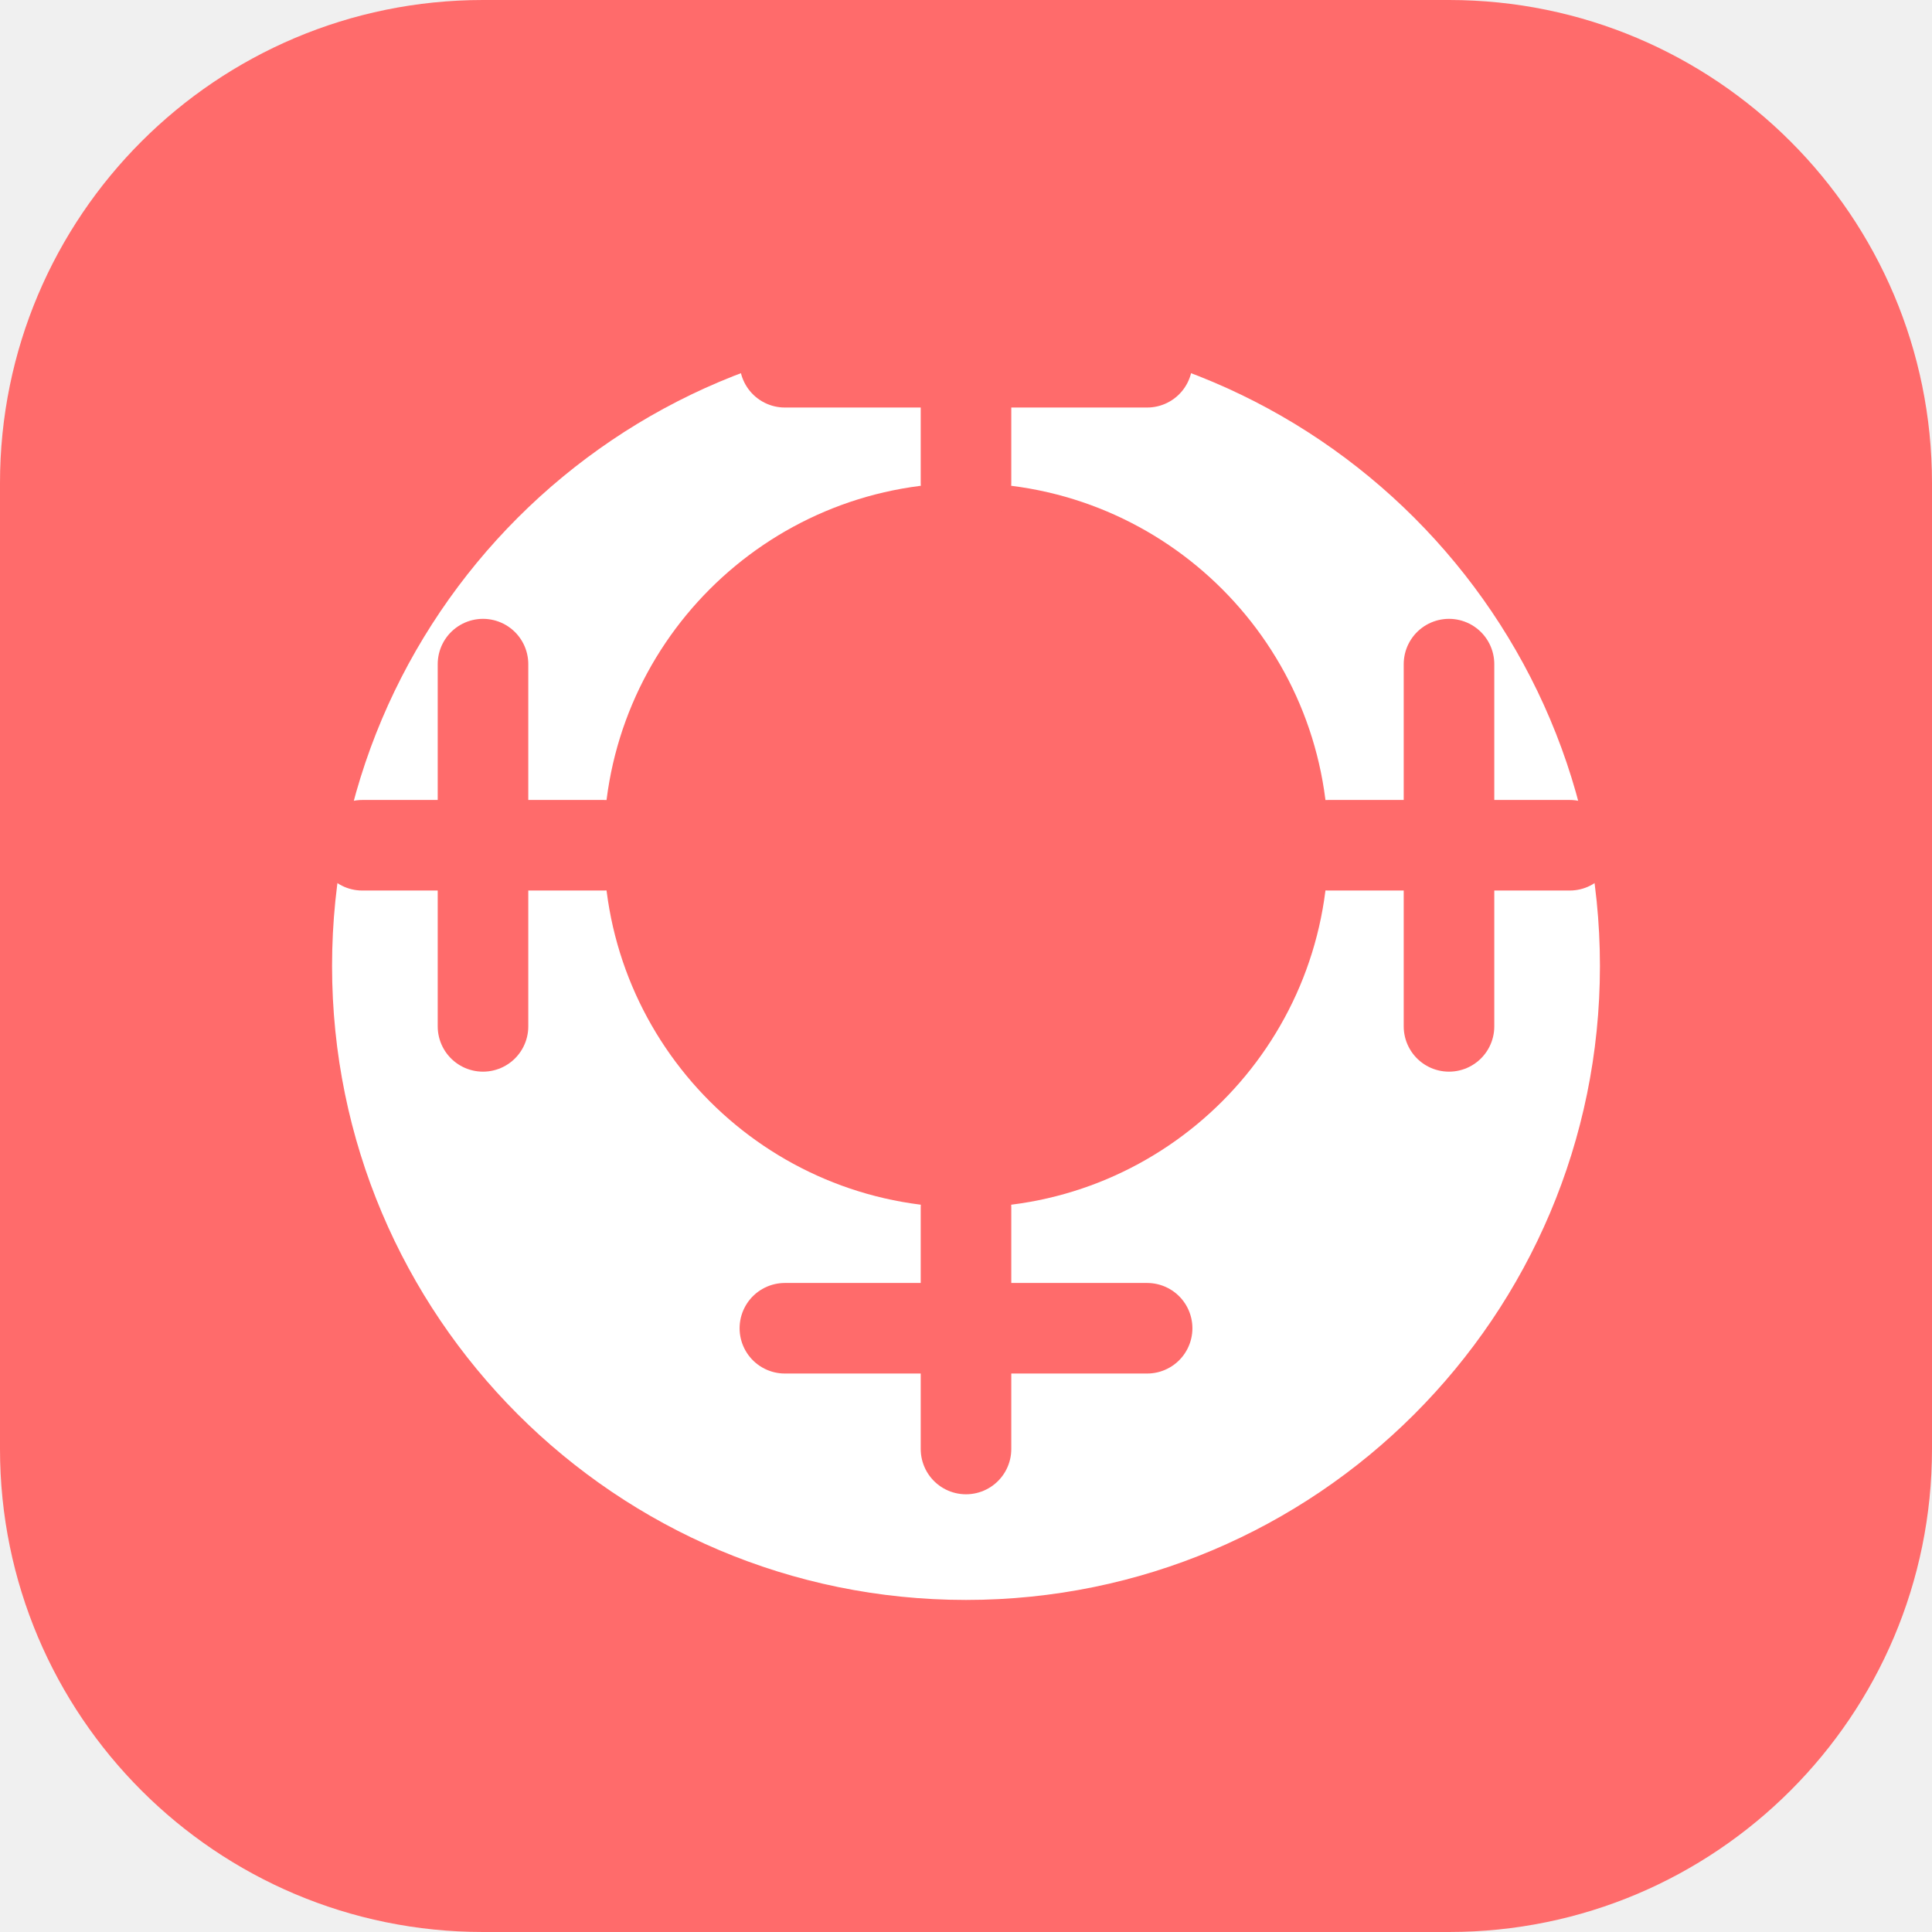
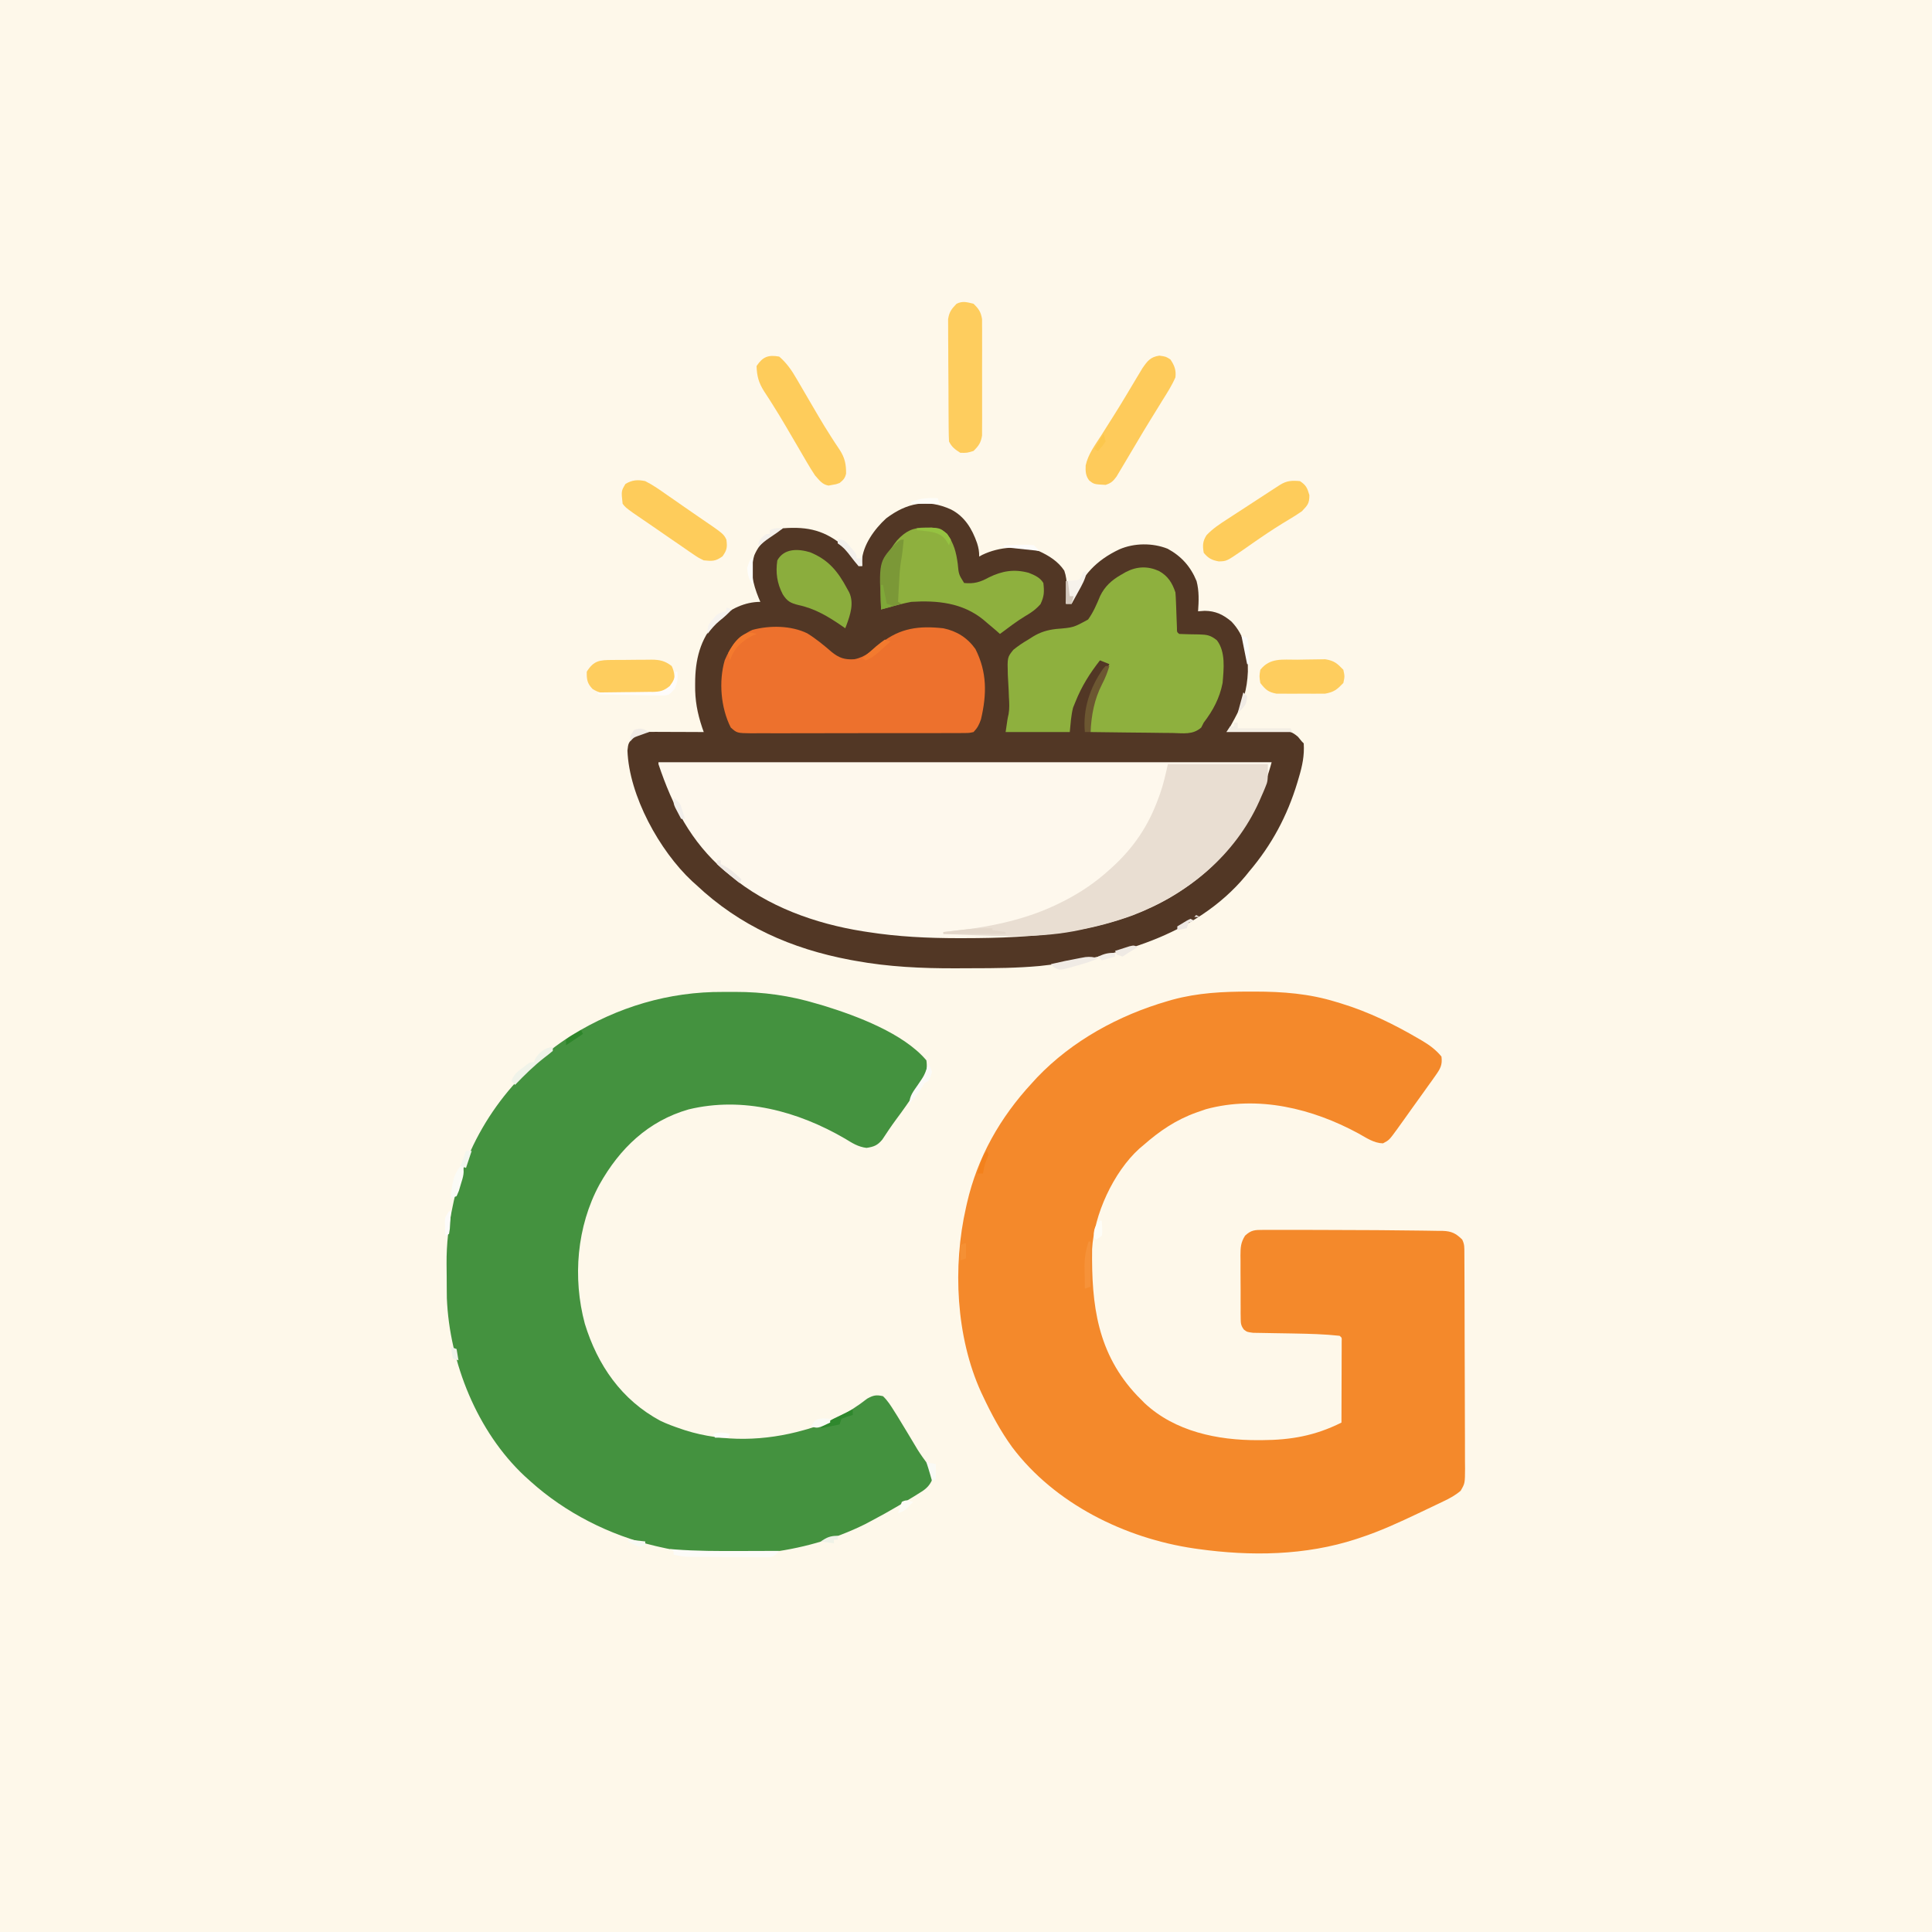
- <svg xmlns="http://www.w3.org/2000/svg" width="32" height="32" viewBox="0 0 32 32" fill="none">
-   <rect width="32" height="32" rx="8" fill="#FF6B6B" />
-   <circle cx="16" cy="16" r="11" fill="white" stroke="#FF6B6B" stroke-width="1" />
-   <path d="M16 8C19.314 8 22 10.686 22 14C22 17.314 19.314 20 16 20C12.686 20 10 17.314 10 14C10 10.686 12.686 8 16 8Z" fill="#FF6B6B" />
-   <path d="M16 20V24" stroke="#FF6B6B" stroke-width="1.5" stroke-linecap="round" />
-   <path d="M13 22H19" stroke="#FF6B6B" stroke-width="1.5" stroke-linecap="round" />
-   <path d="M16 8V4" stroke="#FF6B6B" stroke-width="1.5" stroke-linecap="round" />
-   <path d="M13 6H19" stroke="#FF6B6B" stroke-width="1.5" stroke-linecap="round" />
-   <path d="M22 14H26" stroke="#FF6B6B" stroke-width="1.5" stroke-linecap="round" />
-   <path d="M24 11V17" stroke="#FF6B6B" stroke-width="1.5" stroke-linecap="round" />
-   <path d="M10 14H6" stroke="#FF6B6B" stroke-width="1.5" stroke-linecap="round" />
-   <path d="M8 11V17" stroke="#FF6B6B" stroke-width="1.5" stroke-linecap="round" />
+ <svg xmlns="http://www.w3.org/2000/svg" version="1.1" width="1024" height="1024">
+   <path d="M0 0 C337.92 0 675.84 0 1024 0 C1024 337.92 1024 675.84 1024 1024 C686.08 1024 348.16 1024 0 1024 C0 686.08 0 348.16 0 0 Z " fill="#FEF8EA" transform="translate(0,0)" />
+   <path d="M0 0 C7.296 3.719 11.245 10.306 13.875 17.875 C14.69 20.487 15 22.223 15 25 C15.513 24.711 16.026 24.422 16.555 24.125 C25.812 19.637 36.786 19.161 46.617 22.07 C51.931 24.495 56.794 27.514 60.086 32.434 C62.075 38.018 61.41 44.17 61 50 C61.99 50 62.98 50 64 50 C64.206 49.216 64.412 48.432 64.625 47.625 C69.435 34.945 77.179 26.854 89.363 21.129 C97.221 17.765 106.871 17.666 114.875 20.844 C122.175 24.816 127.058 30.3 130.203 37.969 C131.602 43.292 131.39 48.547 131 54 C132.155 53.917 133.31 53.835 134.5 53.75 C140.203 53.78 144.377 55.776 148.695 59.438 C155.797 66.86 157.579 76.038 157.4 86.019 C157.003 95.35 154.876 102.695 150.379 110.863 C149.431 112.594 149.431 112.594 148.463 114.361 C147.98 115.232 147.497 116.103 147 117 C148.506 117.006 148.506 117.006 150.042 117.012 C153.779 117.034 157.515 117.089 161.252 117.153 C162.867 117.176 164.481 117.19 166.096 117.196 C168.423 117.205 170.748 117.246 173.074 117.293 C174.151 117.287 174.151 117.287 175.25 117.281 C179.232 117.396 180.849 117.872 183.933 120.482 C184.615 121.313 185.297 122.144 186 123 C186.33 123.33 186.66 123.66 187 124 C187.418 130.452 186.27 135.836 184.438 142 C184.168 142.918 183.898 143.837 183.621 144.783 C178.255 162.501 170.036 177.847 158 192 C157.41 192.736 156.819 193.472 156.211 194.23 C129.752 226.038 86.381 237.905 47 242 C35.212 243.076 23.452 243.186 11.624 243.185 C8.533 243.187 5.442 243.206 2.352 243.225 C-15.363 243.275 -33.166 242.456 -50.625 239.25 C-51.56 239.082 -52.494 238.913 -53.458 238.74 C-84.519 232.873 -111.838 220.839 -135 199 C-135.739 198.337 -136.477 197.675 -137.238 196.992 C-154.404 180.955 -170.568 151.795 -171.438 127.812 C-171 124 -171 124 -168.625 121.062 C-164.502 117.823 -161.661 117.866 -156.586 117.902 C-155.491 117.904 -155.491 117.904 -154.375 117.907 C-152.042 117.912 -149.708 117.925 -147.375 117.938 C-145.794 117.943 -144.214 117.947 -142.633 117.951 C-138.755 117.962 -134.878 117.979 -131 118 C-131.282 117.2 -131.564 116.4 -131.855 115.576 C-134.41 107.91 -135.684 101.131 -135.562 93.062 C-135.547 91.504 -135.547 91.504 -135.531 89.914 C-135.194 77.653 -131.999 66.8 -123 58 C-116.788 52.748 -109.267 49 -101 49 C-101.289 48.334 -101.578 47.667 -101.875 46.98 C-104.982 39.266 -106.635 32.439 -104.188 24.297 C-101.008 16.921 -96.007 13.503 -89 10 C-75.529 8.973 -66.621 11.179 -56.207 19.969 C-53.462 22.495 -51.169 24.963 -49 28 C-49 28.66 -49 29.32 -49 30 C-48.34 30 -47.68 30 -47 30 C-47.093 28.712 -47.093 28.712 -47.188 27.398 C-46.719 18.913 -40.454 10.328 -34.289 4.723 C-23.343 -3.515 -12.622 -5.692 0 0 Z " fill="#523725" transform="translate(504,270)" />
+   <path d="M0 0 C0.93 -0.001 1.86 -0.001 2.818 -0.002 C17.617 0.028 31.463 1.057 45.688 5.438 C47.003 5.831 47.003 5.831 48.345 6.232 C63.128 10.753 76.577 17.319 89.875 25.125 C90.487 25.481 91.099 25.838 91.73 26.205 C95.584 28.532 98.834 30.939 101.688 34.438 C102.287 38.776 101.066 40.935 98.574 44.43 C97.908 45.376 97.242 46.321 96.556 47.296 C95.836 48.291 95.116 49.287 94.375 50.312 C93.649 51.334 92.923 52.355 92.175 53.407 C90.024 56.425 87.856 59.432 85.688 62.438 C84.563 64.018 83.439 65.598 82.316 67.18 C81.358 68.517 80.399 69.853 79.438 71.188 C79.009 71.788 78.581 72.389 78.139 73.007 C73.94 78.748 73.94 78.748 70.688 80.438 C65.908 80.33 61.884 77.527 57.812 75.25 C33.4 61.972 4.437 54.821 -23.172 62.348 C-24.726 62.887 -24.726 62.887 -26.312 63.438 C-26.934 63.653 -27.556 63.868 -28.197 64.089 C-39.116 68.004 -47.629 73.834 -56.312 81.438 C-57.009 82.021 -57.705 82.605 -58.422 83.207 C-72.165 95.658 -82.519 118.259 -83.474 136.521 C-83.834 166.038 -80.759 191.867 -59.445 214.301 C-58.741 215.006 -58.038 215.711 -57.312 216.438 C-56.774 216.988 -56.235 217.538 -55.68 218.105 C-39.559 233.213 -16.884 237.843 4.438 237.75 C5.1 237.748 5.763 237.746 6.445 237.744 C21.917 237.673 34.733 235.415 48.688 228.438 C48.713 222.047 48.73 215.657 48.742 209.266 C48.747 207.091 48.754 204.915 48.763 202.739 C48.775 199.619 48.781 196.499 48.785 193.379 C48.79 192.4 48.795 191.421 48.801 190.412 C48.801 189.511 48.801 188.61 48.801 187.682 C48.803 186.885 48.805 186.087 48.808 185.266 C48.888 183.418 48.888 183.418 47.688 182.438 C39.795 181.569 31.825 181.374 23.891 181.227 C23.156 181.212 22.421 181.198 21.664 181.183 C18.648 181.126 15.633 181.07 12.616 181.036 C10.374 181.009 8.133 180.963 5.891 180.914 C4.577 180.894 3.264 180.874 1.911 180.854 C-1.312 180.438 -1.312 180.438 -2.989 179.186 C-4.652 176.988 -4.698 175.784 -4.717 173.045 C-4.736 171.719 -4.736 171.719 -4.755 170.365 C-4.752 169.412 -4.749 168.459 -4.746 167.477 C-4.751 166.494 -4.757 165.511 -4.762 164.499 C-4.768 162.419 -4.767 160.339 -4.759 158.26 C-4.75 155.081 -4.779 151.905 -4.811 148.727 C-4.812 146.706 -4.812 144.685 -4.809 142.664 C-4.82 141.715 -4.831 140.766 -4.843 139.788 C-4.797 135.483 -4.716 133.088 -2.406 129.361 C0.878 126.344 2.75 126.312 7.123 126.308 C8.844 126.303 8.844 126.303 10.599 126.299 C11.855 126.301 13.112 126.303 14.406 126.305 C15.712 126.303 17.017 126.302 18.362 126.3 C22.638 126.296 26.912 126.304 31.188 126.312 C32.646 126.315 34.105 126.317 35.564 126.319 C44.95 126.335 54.335 126.373 63.721 126.426 C65.593 126.437 67.464 126.447 69.336 126.456 C75.461 126.491 81.585 126.547 87.71 126.647 C89.477 126.674 91.244 126.694 93.011 126.708 C95.429 126.729 97.845 126.775 100.262 126.828 C100.951 126.829 101.641 126.831 102.352 126.832 C107.014 126.976 109.398 128.166 112.688 131.438 C113.946 133.954 113.822 135.686 113.835 138.504 C113.845 140.113 113.845 140.113 113.856 141.754 C113.859 142.936 113.862 144.118 113.865 145.335 C113.871 146.576 113.878 147.817 113.884 149.095 C113.901 152.504 113.912 155.913 113.921 159.323 C113.926 161.452 113.932 163.582 113.938 165.712 C113.957 172.375 113.971 179.038 113.98 185.701 C113.99 193.393 114.016 201.085 114.056 208.778 C114.086 214.722 114.101 220.667 114.105 226.612 C114.107 230.163 114.116 233.714 114.141 237.265 C114.169 241.227 114.164 245.189 114.157 249.152 C114.177 250.915 114.177 250.915 114.196 252.715 C114.145 260.65 114.145 260.65 111.858 264.585 C109.041 266.989 106.04 268.619 102.711 270.18 C101.694 270.674 101.694 270.674 100.656 271.178 C98.464 272.237 96.264 273.276 94.062 274.312 C92.549 275.034 91.035 275.756 89.521 276.478 C79.422 281.268 69.32 285.943 58.688 289.438 C57.993 289.67 57.299 289.902 56.584 290.141 C29.598 298.96 0.612 299.337 -27.312 295.438 C-28.006 295.341 -28.7 295.244 -29.414 295.145 C-66.066 289.759 -103.268 271.443 -125.812 241.5 C-131.977 233.023 -136.851 223.904 -141.312 214.438 C-141.615 213.798 -141.918 213.159 -142.23 212.5 C-155.663 183.172 -157.447 145.681 -150.312 114.438 C-150.146 113.688 -149.98 112.939 -149.809 112.167 C-144.2 87.746 -132.254 66.732 -115.312 48.438 C-114.44 47.482 -113.567 46.527 -112.668 45.543 C-94.054 26.036 -69.259 12.525 -43.5 5.062 C-42.677 4.824 -41.855 4.585 -41.007 4.339 C-27.405 0.613 -14.014 -0.005 0 0 Z " fill="#F4892B" transform="translate(662.3125,525.5625)" />
+   <path d="M0 0 C2.09 0.011 4.18 0 6.271 -0.013 C21.235 -0.029 35.366 1.931 49.724 6.261 C51.474 6.765 51.474 6.765 53.259 7.28 C70.72 12.657 95.656 21.938 107.724 36.261 C108.64 42.526 106.586 46.022 103.224 51.011 C102.769 51.71 102.315 52.408 101.847 53.128 C98.586 58.102 95.168 62.957 91.603 67.718 C89.066 71.151 86.713 74.701 84.364 78.265 C81.841 81.334 79.878 82.09 75.981 82.667 C71.474 82.105 68.432 80.099 64.599 77.761 C39.615 63.224 10.482 55.308 -18.276 62.261 C-39.689 68.379 -54.825 82.943 -65.548 102.084 C-77.578 124.226 -79.837 151.595 -73.312 175.847 C-66.596 197.781 -53.819 216.322 -33.207 227.329 C-29.643 229.049 -25.96 230.371 -22.214 231.636 C-21.507 231.874 -20.8 232.113 -20.072 232.359 C0.183 238.742 22.443 238.019 42.724 232.261 C43.412 232.068 44.1 231.876 44.809 231.677 C56.631 228.277 66.661 223.171 76.337 215.581 C79.569 213.793 81.088 213.441 84.724 214.261 C87.204 216.608 88.919 219.378 90.724 222.261 C91.281 223.142 91.837 224.024 92.411 224.932 C94.211 227.837 95.972 230.763 97.724 233.698 C98.909 235.677 100.097 237.655 101.286 239.632 C102.139 241.061 102.139 241.061 103.009 242.518 C104.639 245.126 106.405 247.568 108.224 250.046 C110.276 253.118 110.718 254.184 111.009 258.019 C109.342 262.224 106.911 263.908 103.161 266.136 C102.491 266.556 101.822 266.976 101.132 267.408 C99.012 268.722 96.873 269.996 94.724 271.261 C94.052 271.661 93.381 272.062 92.689 272.474 C88.099 275.195 83.442 277.77 78.724 280.261 C77.557 280.878 76.39 281.496 75.188 282.132 C42.654 298.309 2.134 302.488 -33.276 294.261 C-34.522 293.979 -34.522 293.979 -35.792 293.691 C-60.162 287.966 -83.659 276.088 -102.276 259.261 C-103.251 258.38 -104.225 257.5 -105.229 256.593 C-130.386 233.057 -145.043 196.444 -146.438 162.318 C-146.457 160.946 -146.471 159.574 -146.479 158.202 C-146.485 157.455 -146.491 156.707 -146.497 155.937 C-146.506 154.362 -146.513 152.786 -146.517 151.21 C-146.526 148.86 -146.557 146.511 -146.589 144.161 C-146.663 133.548 -145.499 123.632 -143.276 113.261 C-143.088 112.371 -142.9 111.482 -142.706 110.565 C-134.454 74.272 -111.652 42.9 -80.363 23.047 C-55.868 7.957 -28.807 -0.174 0 0 Z " fill="#44923F" transform="translate(383.2764,525.7393)" />
+   <path d="M0 0 C107.25 0 214.5 0 325 0 C316.232 32.149 299.49 55.195 270.391 72.141 C237.263 90.776 199.069 93.223 161.812 93.25 C160.364 93.252 160.364 93.252 158.886 93.253 C142.752 93.242 126.967 92.5 111 90 C110.09 89.861 109.18 89.722 108.243 89.578 C83.169 85.579 57.649 76.504 38 60 C37.032 59.193 36.064 58.386 35.066 57.555 C17.131 42.115 7.428 23.144 0 1 C0 0.67 0 0.34 0 0 Z " fill="#FEF8ED" transform="translate(349,404)" />
+   <path d="M0 0 C4.659 2.876 8.836 6.316 12.965 9.898 C16.89 13.075 19.899 14.08 24.98 13.746 C30.745 12.663 34.615 8.977 38.977 5.336 C49.236 -2.884 59.341 -4.061 72.164 -2.664 C79.315 -1.159 84.912 2.353 89.164 8.336 C95.369 20.613 95.211 32.3 92.113 45.559 C91.122 48.46 90.266 50.117 88.164 52.336 C85.838 52.842 85.838 52.842 83.047 52.851 C81.988 52.863 80.93 52.876 79.839 52.889 C78.678 52.883 77.517 52.876 76.321 52.869 C75.098 52.878 73.875 52.887 72.615 52.895 C69.259 52.914 65.904 52.915 62.549 52.906 C59.748 52.901 56.947 52.908 54.146 52.916 C47.539 52.933 40.932 52.929 34.324 52.912 C27.507 52.895 20.691 52.911 13.873 52.944 C8.021 52.97 2.169 52.978 -3.683 52.969 C-7.179 52.964 -10.674 52.966 -14.17 52.987 C-18.068 53.009 -21.965 52.99 -25.863 52.967 C-27.022 52.979 -28.181 52.99 -29.375 53.002 C-37.194 52.909 -37.194 52.909 -40.519 49.94 C-45.781 39.536 -46.993 25.545 -43.711 14.273 C-40.659 7.001 -36.311 1.448 -29.008 -1.816 C-19.844 -4.265 -8.617 -4.175 0 0 Z " fill="#ED712D" transform="translate(427.8359,335.6641)" />
+   <path d="M0 0 C4.76 2.628 7.046 6.263 8.75 11.375 C8.886 12.989 8.974 14.608 9.031 16.227 C9.087 17.626 9.087 17.626 9.145 19.055 C9.215 21.026 9.285 22.997 9.355 24.969 C9.412 26.365 9.412 26.365 9.469 27.789 C9.499 28.645 9.529 29.5 9.561 30.381 C9.536 32.374 9.536 32.374 10.75 33.375 C14.273 33.511 17.79 33.623 21.316 33.629 C25.563 33.768 27.289 34.01 30.734 36.734 C35.433 42.889 34.37 51.938 33.75 59.375 C32.171 67.398 28.696 73.933 23.75 80.375 C23.318 81.232 22.887 82.089 22.442 82.972 C17.979 86.956 12.873 85.987 7.109 85.863 C5.872 85.856 4.635 85.849 3.36 85.842 C0.078 85.819 -3.203 85.774 -6.484 85.718 C-9.836 85.667 -13.187 85.645 -16.539 85.619 C-23.11 85.564 -29.68 85.48 -36.25 85.375 C-36.279 83.641 -36.299 81.906 -36.316 80.172 C-36.329 79.206 -36.341 78.24 -36.354 77.245 C-35.995 67.329 -30.507 58.122 -26.25 49.375 C-27.9 48.715 -29.55 48.055 -31.25 47.375 C-36.69 54.354 -40.984 61.143 -44.25 69.375 C-44.663 70.386 -45.075 71.396 -45.5 72.438 C-46.577 76.654 -46.817 81.045 -47.25 85.375 C-58.47 85.375 -69.69 85.375 -81.25 85.375 C-80.25 78.375 -80.25 78.375 -79.672 75.847 C-79.145 72.761 -79.315 69.948 -79.504 66.824 C-79.552 65.568 -79.601 64.312 -79.65 63.018 C-79.758 60.391 -79.901 57.765 -80.08 55.143 C-80.354 45.736 -80.354 45.736 -77.138 41.771 C-74.595 39.716 -72.077 38.011 -69.25 36.375 C-68.471 35.879 -67.692 35.383 -66.889 34.873 C-62.873 32.385 -59.145 31.288 -54.488 30.746 C-45.322 30.002 -45.322 30.002 -37.544 25.734 C-34.758 21.871 -32.977 17.671 -31.164 13.293 C-28.746 8.22 -24.984 4.819 -20.125 2.062 C-19.277 1.571 -18.429 1.08 -17.555 0.574 C-11.704 -2.47 -5.966 -2.687 0 0 Z " fill="#8EB03E" transform="translate(614.25,302.625)" />
+   <path d="M0 0 C17.49 0 34.98 0 53 0 C53 9.014 53 9.014 51.566 12.445 C51.252 13.205 50.938 13.965 50.614 14.748 C50.267 15.532 49.92 16.317 49.562 17.125 C49.202 17.954 48.841 18.783 48.47 19.637 C35.58 48.405 10.463 68.984 -18.688 80.188 C-27.93 83.555 -37.362 86.058 -47 88 C-47.849 88.172 -48.698 88.344 -49.573 88.521 C-72.364 92.812 -95.964 90.82 -119 90 C-119 89.67 -119 89.34 -119 89 C-118.393 88.941 -117.787 88.881 -117.162 88.82 C-95.856 86.65 -75.2 82.838 -56 73 C-55.388 72.688 -54.777 72.376 -54.146 72.055 C-45.652 67.642 -38.109 62.445 -31 56 C-30.508 55.557 -30.015 55.113 -29.508 54.657 C-18.094 44.253 -10.265 32.61 -5 18 C-4.705 17.198 -4.41 16.396 -4.105 15.57 C-2.289 10.4 -1.201 5.407 0 0 Z " fill="#E9DED2" transform="translate(619,405)" />
+   <path d="M0 0 C1.103 -0.008 2.207 -0.015 3.344 -0.023 C6.97 0.434 8.671 1.064 11.5 3.375 C15.116 8.505 16.293 13.037 17.125 19.188 C17.641 24.786 17.641 24.786 20.5 29.375 C25.856 29.892 29.022 28.93 33.688 26.375 C40.755 22.935 47.025 21.916 54.699 23.961 C57.783 25.163 60.81 26.492 62.5 29.375 C63.029 33.987 62.978 36.36 61 40.562 C58.439 43.443 56.169 45.04 52.871 46.941 C48.2 49.765 43.883 53.128 39.5 56.375 C38.51 55.509 37.52 54.642 36.5 53.75 C35.169 52.622 33.836 51.497 32.5 50.375 C31.886 49.849 31.273 49.323 30.641 48.781 C19.609 39.847 6.272 38.506 -7.5 39.375 C-11.585 40.133 -15.522 41.187 -19.5 42.375 C-20.832 42.713 -22.165 43.047 -23.5 43.375 C-24.147 29.766 -24.145 17.816 -15 6.75 C-10.521 1.911 -6.644 -0.047 0 0 Z " fill="#8EB03E" transform="translate(490.5,279.625)" />
+   <path d="M0 0 C2.75 2.675 3.893 4.336 4.508 8.149 C4.511 9.331 4.514 10.513 4.518 11.73 C4.525 12.386 4.532 13.042 4.539 13.718 C4.556 15.875 4.545 18.031 4.531 20.188 C4.534 21.693 4.538 23.198 4.543 24.704 C4.549 27.854 4.54 31.005 4.521 34.155 C4.499 38.187 4.512 42.218 4.536 46.25 C4.55 49.357 4.546 52.465 4.535 55.572 C4.533 57.058 4.536 58.545 4.545 60.031 C4.555 62.111 4.54 64.189 4.518 66.27 C4.513 68.042 4.513 68.042 4.508 69.851 C3.894 73.66 2.732 75.314 0 78 C-3.438 79.062 -3.438 79.062 -7 79 C-9.802 77.234 -11.515 75.97 -13 73 C-13.112 70.872 -13.159 68.741 -13.177 66.61 C-13.184 65.955 -13.19 65.299 -13.197 64.624 C-13.217 62.451 -13.228 60.278 -13.238 58.105 C-13.244 56.992 -13.244 56.992 -13.251 55.857 C-13.271 51.928 -13.286 48 -13.295 44.071 C-13.306 40.016 -13.341 35.961 -13.38 31.905 C-13.406 28.785 -13.415 25.665 -13.418 22.545 C-13.423 21.05 -13.435 19.555 -13.453 18.061 C-13.478 15.966 -13.477 13.873 -13.47 11.778 C-13.476 10.587 -13.482 9.396 -13.488 8.169 C-12.902 4.365 -11.667 2.722 -9 0 C-5.778 -1.611 -3.424 -0.827 0 0 Z " fill="#FECD5E" transform="translate(516,161)" />
+   <path d="M0 0 C3.99 3.434 6.658 7.335 9.258 11.855 C9.643 12.51 10.029 13.166 10.426 13.84 C11.666 15.952 12.896 18.069 14.125 20.188 C15.819 23.09 17.516 25.991 19.215 28.891 C19.836 29.953 19.836 29.953 20.469 31.038 C22.8 35.011 25.19 38.928 27.691 42.797 C28.209 43.602 28.726 44.408 29.259 45.238 C30.174 46.647 31.104 48.046 32.053 49.432 C34.776 53.66 35.473 56.98 35.445 62.004 C34.889 64.5 33.969 65.413 32 67 C30.133 67.688 30.133 67.688 28.125 68 C27.468 68.124 26.81 68.248 26.133 68.375 C22.711 67.773 21.293 65.53 19 63 C17.494 60.731 16.096 58.498 14.742 56.145 C14.357 55.489 13.971 54.834 13.574 54.159 C12.334 52.048 11.104 49.931 9.875 47.812 C8.18 44.911 6.481 42.012 4.781 39.113 C4.367 38.405 3.953 37.697 3.526 36.967 C1.195 32.992 -1.186 29.059 -3.656 25.168 C-4.169 24.358 -4.682 23.548 -5.21 22.714 C-6.117 21.295 -7.034 19.883 -7.965 18.48 C-10.843 13.953 -11.853 10.398 -12 5 C-8.719 0.079 -5.791 -1.034 0 0 Z " fill="#FECC5B" transform="translate(413,189)" />
+   <path d="M0 0 C3.5 0.5 3.5 0.5 5.875 2.062 C8.008 5.262 8.937 7.694 8.5 11.5 C6.629 15.81 4.126 19.722 1.625 23.688 C0.901 24.864 0.179 26.042 -0.542 27.22 C-2.061 29.701 -3.591 32.175 -5.126 34.646 C-7.539 38.544 -9.879 42.483 -12.211 46.43 C-13.353 48.352 -14.496 50.273 -15.64 52.194 C-16.377 53.435 -17.112 54.678 -17.844 55.923 C-18.871 57.664 -19.912 59.397 -20.953 61.129 C-21.543 62.12 -22.132 63.11 -22.739 64.131 C-24.567 66.59 -25.615 67.559 -28.5 68.5 C-34.634 68.177 -34.634 68.177 -37.173 66.191 C-39.125 63.704 -39.188 61.293 -39.075 58.212 C-37.821 52.298 -34.116 47.386 -30.875 42.375 C-30.1 41.146 -29.327 39.915 -28.556 38.684 C-26.983 36.175 -25.402 33.673 -23.814 31.175 C-21.622 27.712 -19.5 24.212 -17.395 20.695 C-16.453 19.124 -16.453 19.124 -15.493 17.52 C-14.316 15.551 -13.141 13.581 -11.968 11.609 C-11.436 10.727 -10.904 9.846 -10.355 8.938 C-9.669 7.791 -9.669 7.791 -8.969 6.621 C-6.318 2.794 -4.717 0.674 0 0 Z " fill="#FECB5B" transform="translate(614.5,188.5)" />
+   <path d="M0 0 C3.275 2.155 3.902 3.664 5 7.438 C5 11.913 4.042 12.801 1 16 C-1.231 17.547 -3.415 18.946 -5.75 20.312 C-10.995 23.459 -16.112 26.729 -21.145 30.207 C-22.205 30.936 -23.266 31.664 -24.358 32.415 C-26.468 33.87 -28.569 35.337 -30.661 36.818 C-38.883 42.453 -38.883 42.453 -43.031 42.559 C-46.818 41.846 -48.503 40.951 -51 38 C-51.634 34.127 -51.629 31.989 -49.504 28.647 C-46.171 25.123 -42.431 22.695 -38.367 20.078 C-37.534 19.533 -36.701 18.987 -35.843 18.425 C-33.192 16.692 -30.534 14.971 -27.875 13.25 C-26.079 12.078 -24.283 10.904 -22.488 9.73 C-19.212 7.592 -15.935 5.456 -12.652 3.329 C-11.993 2.902 -11.335 2.475 -10.656 2.036 C-6.981 -0.263 -4.35 -0.375 0 0 Z " fill="#FECC5B" transform="translate(689,255)" />
+   <path d="M0 0 C4.16 2.104 7.89 4.745 11.688 7.438 C13.279 8.534 13.279 8.534 14.904 9.653 C17.001 11.101 19.093 12.557 21.18 14.021 C23.535 15.674 25.901 17.308 28.281 18.926 C41.451 27.902 41.451 27.902 43 31 C43.535 35.013 43.331 36.539 40.938 39.875 C37.225 42.561 35.513 42.438 31 42 C27.933 40.49 27.933 40.49 24.867 38.379 C24.309 38.001 23.75 37.623 23.175 37.233 C21.397 36.024 19.636 34.794 17.875 33.562 C16.717 32.77 15.558 31.979 14.398 31.189 C11.505 29.214 8.627 27.218 5.753 25.216 C3.954 23.968 2.149 22.733 0.341 21.5 C-0.25 21.095 -0.841 20.69 -1.45 20.274 C-3.083 19.156 -4.717 18.041 -6.351 16.926 C-10.521 13.894 -10.521 13.894 -12 12 C-12.75 5.25 -12.75 5.25 -10.5 1.5 C-6.929 -0.642 -3.99 -0.846 0 0 Z " fill="#FECC5B" transform="translate(342,255)" />
+   <path d="M0 0 C9.75 3.937 14.805 10.177 19.668 19.301 C20.047 19.985 20.426 20.67 20.816 21.375 C23.36 27.128 21.355 33.046 19.324 38.613 C19.108 39.17 18.891 39.727 18.668 40.301 C17.867 39.738 17.867 39.738 17.051 39.164 C9.695 34.112 2.65 29.853 -6.145 27.988 C-10.319 26.967 -12.146 25.957 -14.457 22.301 C-17.493 16.45 -18.304 10.829 -17.332 4.301 C-13.704 -2.194 -6.265 -1.879 0 0 Z " fill="#8BAD3D" transform="translate(429.332,292.6992)" />
+   <path d="M0 0 C0.74 -0.006 1.48 -0.011 2.242 -0.017 C3.81 -0.027 5.378 -0.033 6.946 -0.037 C9.336 -0.047 11.725 -0.078 14.115 -0.109 C15.639 -0.116 17.163 -0.121 18.688 -0.125 C19.399 -0.137 20.111 -0.15 20.844 -0.162 C25.252 -0.143 28.039 0.489 31.543 3.203 C33.11 6.337 33.395 9.835 32.543 13.203 C29.162 16.686 26.616 17.67 21.768 17.759 C20.682 17.747 20.682 17.747 19.574 17.734 C18.816 17.738 18.058 17.742 17.277 17.746 C15.681 17.749 14.084 17.741 12.487 17.725 C10.05 17.703 7.616 17.724 5.18 17.75 C3.624 17.747 2.068 17.742 0.512 17.734 C-0.574 17.747 -0.574 17.747 -1.682 17.759 C-5.253 17.693 -7.33 17.282 -10.389 15.385 C-13.26 12.356 -13.53 10.336 -13.457 6.203 C-9.701 0.245 -6.616 0.039 0 0 Z " fill="#FECD5E" transform="translate(324.457,349.7969)" />
+   <path d="M0 0 C1.498 -0.017 2.995 -0.044 4.492 -0.082 C6.659 -0.137 8.824 -0.159 10.991 -0.173 C12.288 -0.193 13.584 -0.213 14.92 -0.233 C19.652 0.536 21.212 1.916 24.507 5.35 C25.257 8.85 25.257 8.85 24.507 12.35 C21.203 15.791 19.608 17.154 14.876 17.997 C13.556 18.003 12.237 18.008 10.878 18.014 C9.81 18.021 9.81 18.021 8.72 18.029 C7.223 18.032 5.726 18.023 4.23 18.002 C1.946 17.975 -0.333 18.002 -2.616 18.034 C-4.077 18.03 -5.537 18.024 -6.997 18.014 C-8.315 18.009 -9.633 18.003 -10.991 17.997 C-15.338 17.194 -16.824 15.813 -19.493 12.35 C-20.056 8.788 -20.056 8.788 -19.493 5.35 C-14.331 -1.189 -7.646 0.062 0 0 Z " fill="#FECD5E" transform="translate(687.4932,349.6499)" />
+   <path d="M0 0 C-0.144 1.375 -0.29 2.75 -0.438 4.125 C-0.519 4.891 -0.6 5.656 -0.684 6.445 C-0.902 8.211 -1.178 9.969 -1.5 11.719 C-2.142 15.932 -2.356 20.121 -2.562 24.375 C-2.606 25.206 -2.649 26.038 -2.693 26.895 C-2.799 28.93 -2.9 30.965 -3 33 C-2.34 33.33 -1.68 33.66 -1 34 C-4.63 34.99 -8.26 35.98 -12 37 C-13.192 11.913 -13.192 11.913 -4.953 2.715 C-1.861 0 -1.861 0 0 0 Z " fill="#7B9837" transform="translate(479,286)" />
+   <path d="M0 0 C0.823 0.071 1.645 0.143 2.492 0.217 C14.146 1.12 25.755 1.114 37.438 1.062 C39.441 1.057 41.444 1.053 43.447 1.049 C48.298 1.038 53.149 1.021 58 1 C56.347 3.022 55.467 3.92 52.851 4.367 C52.02 4.364 51.189 4.36 50.333 4.356 C49.388 4.359 48.443 4.362 47.47 4.366 C46.451 4.353 45.432 4.341 44.383 4.328 C43.334 4.326 42.284 4.324 41.203 4.322 C38.982 4.316 36.761 4.302 34.541 4.281 C31.145 4.25 27.751 4.24 24.355 4.234 C22.198 4.225 20.04 4.215 17.883 4.203 C16.361 4.197 16.361 4.197 14.808 4.19 C13.857 4.181 12.906 4.171 11.926 4.161 C10.677 4.151 10.677 4.151 9.403 4.14 C6.86 3.992 4.484 3.555 2 3 C2 2.34 2 1.68 2 1 C1.34 0.67 0.68 0.34 0 0 Z " fill="#FCFBF8" transform="translate(355,821)" />
+   <path d="M0 0 C0.66 0 1.32 0 2 0 C0.967 3.443 -0.258 6.584 -1.938 9.75 C-6.067 17.869 -7.502 25.961 -8 35 C-8.99 35 -9.98 35 -11 35 C-12.142 22.791 -8.295 11.417 -1.332 1.441 C-0.892 0.966 -0.453 0.49 0 0 Z " fill="#6C5731" transform="translate(586,353)" />
+   <path d="M0 0 C0.66 0 1.32 0 2 0 C2 0.99 2 1.98 2 3 C11.24 3 20.48 3 30 3 C30.495 3.99 30.495 3.99 31 5 C19.45 5 7.9 5 -4 5 C-3.34 4.01 -2.68 3.02 -2 2 C-1.34 2 -0.68 2 0 2 C0 1.34 0 0.68 0 0 Z " fill="#F3EEE4" transform="translate(654,383)" />
+   <path d="M0 0 C0 0.66 0 1.32 0 2 C-1.41 3.224 -2.881 4.379 -4.375 5.5 C-10.045 9.906 -15.025 14.834 -20 20 C-20.66 19.34 -21.32 18.68 -22 18 C-20.59 14.592 -19.034 13.053 -16 11 C-14.948 10.165 -14.948 10.165 -13.875 9.312 C-12 8 -12 8 -10 8 C-9.794 7.423 -9.588 6.845 -9.375 6.25 C-7.355 2.945 -4.026 0 0 0 Z " fill="#F0F3E9" transform="translate(293,555)" />
+   <path d="M0 0 C0.66 0 1.32 0 2 0 C1.302 3.975 -0.629 7.266 -2.562 10.75 C-2.892 11.352 -3.221 11.954 -3.561 12.574 C-4.37 14.052 -5.184 15.526 -6 17 C-6.99 17 -7.98 17 -9 17 C-9 13.04 -9 9.08 -9 5 C-7.329 4.876 -7.329 4.876 -5.625 4.75 C-1.942 4.421 -1.942 4.421 -0.562 1.938 C-0.377 1.298 -0.191 0.659 0 0 Z " fill="#F6F2EB" transform="translate(574,303)" />
+   <path d="M0 0 C0.33 0 0.66 0 1 0 C1.35 3.676 1.095 5.795 -0.472 9.174 C-3.37 12.414 -3.37 12.414 -6.942 12.681 C-8.53 12.68 -10.117 12.647 -11.703 12.586 C-12.541 12.577 -13.379 12.569 -14.242 12.56 C-16.913 12.527 -19.58 12.451 -22.25 12.375 C-24.062 12.345 -25.875 12.318 -27.688 12.293 C-32.126 12.227 -36.563 12.123 -41 12 C-41 11.67 -41 11.34 -41 11 C-39.966 10.996 -38.932 10.992 -37.866 10.988 C-34.017 10.966 -30.17 10.911 -26.321 10.847 C-24.658 10.824 -22.994 10.81 -21.331 10.804 C-18.934 10.795 -16.54 10.754 -14.145 10.707 C-13.035 10.713 -13.035 10.713 -11.903 10.719 C-7.948 10.608 -6.167 10.133 -3.042 7.632 C-0.956 4.943 -0.287 3.352 0 0 Z " fill="#FEFCFB" transform="translate(358,356)" />
+   <path d="M0 0 C-4.266 1.828 -8.588 3.119 -13.062 4.312 C-13.77 4.519 -14.477 4.726 -15.205 4.939 C-20.43 6.318 -20.43 6.318 -23.496 4.605 C-23.992 4.076 -24.489 3.546 -25 3 C-19.916 1.814 -14.826 0.739 -9.688 -0.188 C-8.701 -0.367 -7.715 -0.546 -6.699 -0.73 C-4.114 -0.989 -2.441 -0.817 0 0 Z " fill="#F0EBE5" transform="translate(582,508)" />
+   <path d="M0 0 C0 0.33 0 0.66 0 1 C2.31 1.33 4.62 1.66 7 2 C7 2.33 7 2.66 7 3 C-3.89 3 -14.78 3 -26 3 C-26 2.67 -26 2.34 -26 2 C-23.167 1.661 -20.334 1.329 -17.5 1 C-16.313 0.857 -16.313 0.857 -15.102 0.711 C-10.03 0.129 -5.105 -0.094 0 0 Z " fill="#E3D7CA" transform="translate(526,492)" />
+   <path d="M0 0 C1.512 3.925 0.461 6.769 -0.75 10.688 C-1.095 11.846 -1.441 13.005 -1.797 14.199 C-2.194 15.123 -2.591 16.048 -3 17 C-3.99 17.33 -4.98 17.66 -6 18 C-5.705 11.634 -4.738 4.738 0 0 Z " fill="#FBFBF6" transform="translate(245,617)" />
+   <path d="M0 0 C1.125 1.688 1.125 1.688 2 4 C1.25 6.688 1.25 6.688 0 9 C-0.99 9.495 -0.99 9.495 -2 10 C-2.433 10.722 -2.866 11.444 -3.312 12.188 C-5.27 15.449 -7.521 18.119 -10 21 C-10 16.842 -7.821 14.383 -5.562 11.062 C-2.01 5.889 -2.01 5.889 0 0 Z " fill="#FBFAF7" transform="translate(492,564)" />
+   <path d="M0 0 C0.33 0 0.66 0 1 0 C1 7.92 1 15.84 1 24 C0.01 24.33 -0.98 24.66 -2 25 C-2.054 22.146 -2.094 19.292 -2.125 16.438 C-2.142 15.638 -2.159 14.838 -2.176 14.014 C-2.217 8.935 -1.641 4.812 0 0 Z " fill="#F69239" transform="translate(577,658)" />
+   <path d="M0 0 C3 0 3 0 4.824 1.68 C5.439 2.404 6.054 3.129 6.688 3.875 C7.31 4.594 7.933 5.314 8.574 6.055 C10 8 10 8 10 10 C10.66 10 11.32 10 12 10 C12.33 9.34 12.66 8.68 13 8 C13 9.98 13 11.96 13 14 C12.34 14 11.68 14 11 14 C9.63 12.423 8.327 10.788 7.062 9.125 C4.771 6.118 3.164 4.109 0 2 C0 1.34 0 0.68 0 0 Z " fill="#F3F0EB" transform="translate(444,286)" />
+   <path d="M0 0 C-0.866 0.371 -1.732 0.743 -2.625 1.125 C-8.12 4.178 -12.182 7.818 -14 14 C-14.664 12.254 -14.664 12.254 -15 10 C-12.168 4.453 -6.855 -2.793 0 0 Z " fill="#F47A2E" transform="translate(401,336)" />
+   <path d="M0 0 C0.99 0.33 1.98 0.66 3 1 C0.923 3.153 -1.132 5.102 -3.5 6.938 C-6.085 9.07 -7.994 11.326 -10 14 C-10 9.748 -9.864 9.295 -7.25 6.312 C-6.74 5.711 -6.229 5.109 -5.703 4.488 C-3.804 2.829 -2.462 2.401 0 2 C0 1.34 0 0.68 0 0 Z " fill="#F6F3EF" transform="translate(385,322)" />
+   <path d="M0 0 C0 0.99 0 1.98 0 3 C-0.969 3.268 -1.939 3.536 -2.938 3.812 C-3.948 4.204 -4.959 4.596 -6 5 C-6.33 5.99 -6.66 6.98 -7 8 C-10.333 8.667 -13.667 9.333 -17 10 C-14.263 6.693 -10.6 5.132 -6.812 3.312 C-6.158 2.992 -5.504 2.672 -4.83 2.342 C-3.223 1.556 -1.612 0.777 0 0 Z " fill="#2F882D" transform="translate(452,747)" />
+   <path d="M0 0 C0.99 0.33 1.98 0.66 3 1 C-5.923 9.081 -5.923 9.081 -10 11 C-10.66 10.67 -11.32 10.34 -12 10 C-10.073 8.3 -8.135 6.615 -6.188 4.938 C-5.367 4.21 -5.367 4.21 -4.529 3.467 C-3.084 2.232 -1.546 1.107 0 0 Z " fill="#F37A2E" transform="translate(469,339)" />
+   <path d="M0 0 C0.33 0.99 0.66 1.98 1 3 C-3.95 3 -8.9 3 -14 3 C-14 2.67 -14 2.34 -14 2 C-9.073 0.029 -5.22 -0.18 0 0 Z " fill="#FEFDF8" transform="translate(497,264)" />
+   <path d="M0 0 C11.909 -0.563 11.909 -0.563 16 3 C16.99 4.485 16.99 4.485 18 6 C17.67 6.99 17.34 7.98 17 9 C16.422 8.051 15.845 7.103 15.25 6.125 C11.875 1.953 7.525 1.851 2.449 1.227 C1.641 1.152 0.833 1.077 0 1 C0 0.67 0 0.34 0 0 Z " fill="#95C241" transform="translate(486,280)" />
+   <path d="M0 0 C1.093 0.083 2.186 0.165 3.312 0.25 C3.312 0.91 3.312 1.57 3.312 2.25 C-3.312 5.375 -3.312 5.375 -6.688 4.25 C-4.792 0.681 -4.168 0.283 0 0 Z " fill="#FBFBF6" transform="translate(436.6875,751.75)" />
+   <path d="M0 0 C0.66 0 1.32 0 2 0 C2 0.66 2 1.32 2 2 C2.874 2.398 2.874 2.398 3.766 2.805 C6.062 4.033 7.804 5.403 9.75 7.125 C10.67 7.933 10.67 7.933 11.609 8.758 C12.068 9.168 12.527 9.578 13 10 C12.67 10.66 12.34 11.32 12 12 C9.994 10.382 7.995 8.756 6 7.125 C5.428 6.665 4.855 6.205 4.266 5.73 C2.806 4.532 1.399 3.27 0 2 C0 1.34 0 0.68 0 0 Z " fill="#EFEAE5" transform="translate(380,456)" />
+   <path d="M0 0 C-2.303 1.771 -4.628 3.41 -7.062 5 C-9.355 6.561 -11.162 7.958 -13 10 C-13 7 -13 7 -11.125 4.812 C-9 3 -9 3 -7 3 C-7 2.34 -7 1.68 -7 1 C-4.537 -0.231 -2.72 -0.072 0 0 Z " fill="#F3F0EB" transform="translate(415,280)" />
+   <path d="M0 0 C0.33 0 0.66 0 1 0 C1.293 6.055 1.293 6.055 1 8 C0.01 8.66 -0.98 9.32 -2 10 C-3 9 -3 9 -3.25 6.688 C-2.958 3.548 -2.116 2.285 0 0 Z " fill="#FEFDF7" transform="translate(583,647)" />
+   <path d="M0 0 C-4.625 4.875 -4.625 4.875 -8 6 C-7.398 3.98 -6.727 1.979 -6 0 C-3.509 -1.245 -2.589 -0.777 0 0 Z " fill="#FDFCF6" transform="translate(484,796)" />
+   <path d="M0 0 C2.475 0.495 2.475 0.495 5 1 C5 3.64 5 6.28 5 9 C4.01 9.495 4.01 9.495 3 10 C2.691 8.907 2.381 7.814 2.062 6.688 C1.417 4.446 0.738 2.213 0 0 Z " fill="#FAFAF5" transform="translate(491,775)" />
+   <path d="M0 0 C2.605 -0.081 5.207 -0.14 7.812 -0.188 C8.55 -0.213 9.288 -0.238 10.049 -0.264 C12.207 -0.293 12.207 -0.293 16 0 C16.99 0.99 17.98 1.98 19 3 C12.73 2.34 6.46 1.68 0 1 C0 0.67 0 0.34 0 0 Z " fill="#FDFCFA" transform="translate(532,289)" />
+   <path d="M0 0 C-1.145 0.681 -1.145 0.681 -2.312 1.375 C-4.236 2.538 -6.129 3.753 -8 5 C-8.99 4.67 -9.98 4.34 -11 4 C-11.33 3.34 -11.66 2.68 -12 2 C-10.378 1.47 -8.752 0.951 -7.125 0.438 C-6.22 0.147 -5.315 -0.143 -4.383 -0.441 C-2 -1 -2 -1 0 0 Z " fill="#EFEAE4" transform="translate(603,502)" />
+   <path d="M0 0 C0.33 0 0.66 0 1 0 C1 4.62 1 9.24 1 14 C-1.18 10.73 -1.69 8.88 -2 5 C-1.062 2.125 -1.062 2.125 0 0 Z " fill="#FEFDFA" transform="translate(398,296)" />
+   <path d="M0 0 C0.33 0.66 0.66 1.32 1 2 C0.365 3.679 -0.307 5.344 -1 7 C-1.369 8.659 -1.713 10.325 -2 12 C-2.99 12 -3.98 12 -5 12 C-4.547 10.561 -4.088 9.124 -3.625 7.688 C-3.242 6.487 -3.242 6.487 -2.852 5.262 C-2 3 -2 3 0 0 Z " fill="#F3811C" transform="translate(523,610)" />
+   <path d="M0 0 C0.99 0.33 1.98 0.66 3 1 C4.206 5.672 4.094 10.215 4 15 C3.67 15 3.34 15 3 15 C2.01 10.05 1.02 5.1 0 0 Z " fill="#FCFCF9" transform="translate(658,337)" />
+   <path d="M0 0 C0.33 0 0.66 0 1 0 C1.66 3.3 2.32 6.6 3 10 C3.99 10.33 4.98 10.66 6 11 C4.02 11.66 2.04 12.32 0 13 C0 8.71 0 4.42 0 0 Z " fill="#7FA838" transform="translate(467,310)" />
+   <path d="M0 0 C0.99 0 1.98 0 3 0 C2.01 2.97 1.02 5.94 0 9 C-0.99 8.67 -1.98 8.34 -3 8 C-2.691 7.237 -2.381 6.474 -2.062 5.688 C-1.321 3.812 -0.638 1.913 0 0 Z " fill="#F3F6EE" transform="translate(247,610)" />
+   <path d="M0 0 C3.357 2.238 3.58 2.933 4.688 6.625 C4.939 7.442 5.19 8.26 5.449 9.102 C5.722 10.041 5.722 10.041 6 11 C5.34 11 4.68 11 4 11 C3.326 9.733 2.661 8.461 2 7.188 C1.629 6.48 1.258 5.772 0.875 5.043 C0 3 0 3 0 0 Z " fill="#F2EFEB" transform="translate(357,423)" />
+   <path d="M0 0 C-0.831 0.29 -0.831 0.29 -1.68 0.586 C-2.404 0.846 -3.129 1.107 -3.875 1.375 C-4.594 1.63 -5.314 1.885 -6.055 2.148 C-8.182 2.939 -8.182 2.939 -10 5 C-10 2 -10 2 -8 -1 C-4.686 -2.436 -3.018 -1.832 0 0 Z " fill="#F1ECE6" transform="translate(344,388)" />
+   <path d="M0 0 C0.33 0 0.66 0 1 0 C1.33 2.64 1.66 5.28 2 8 C2.66 8 3.32 8 4 8 C3.67 9.32 3.34 10.64 3 12 C2.01 12 1.02 12 0 12 C0 8.04 0 4.08 0 0 Z " fill="#D4C9BE" transform="translate(565,308)" />
+   <path d="M0 0 C0 0.66 0 1.32 0 2 C-0.66 2 -1.32 2 -2 2 C-2 2.66 -2 3.32 -2 4 C-4.31 3.67 -6.62 3.34 -9 3 C-5.732 0.821 -3.92 0 0 0 Z " fill="#EFF2E7" transform="translate(444,814)" />
+   <path d="M0 0 C0 2.64 0 5.28 0 8 C-0.99 8.33 -1.98 8.66 -3 9 C-3 6.36 -3 3.72 -3 1 C-1 0 -1 0 0 0 Z " fill="#F59034" transform="translate(512,659)" />
+   <path d="M0 0 C0.33 0 0.66 0 1 0 C0.887 1.98 0.759 3.959 0.625 5.938 C0.521 7.591 0.521 7.591 0.414 9.277 C0.277 10.176 0.141 11.074 0 12 C-0.99 12.495 -0.99 12.495 -2 13 C-2.054 11.396 -2.093 9.792 -2.125 8.188 C-2.148 7.294 -2.171 6.401 -2.195 5.48 C-2 3 -2 3 0 0 Z " fill="#FDFBFA" transform="translate(238,642)" />
+   <path d="M0 0 C0.33 0.66 0.66 1.32 1 2 C-3.455 4.97 -3.455 4.97 -8 8 C-8 7.01 -8 6.02 -8 5 C-6.25 3.613 -6.25 3.613 -4 2.312 C-3.257 1.876 -2.515 1.439 -1.75 0.988 C-1.173 0.662 -0.595 0.336 0 0 Z " fill="#2D862A" transform="translate(308,546)" />
+   <path d="M0 0 C0.66 0.33 1.32 0.66 2 1 C1.01 1 0.02 1 -1 1 C-0.67 0.67 -0.34 0.34 0 0 Z M-3 2 C-2.34 2.33 -1.68 2.66 -1 3 C-1.99 3.33 -2.98 3.66 -4 4 C-4.33 4.99 -4.66 5.98 -5 7 C-6.65 7.33 -8.3 7.66 -10 8 C-10 7.34 -10 6.68 -10 6 C-4.727 2.777 -4.727 2.777 -3 2 Z " fill="#EEE9E4" transform="translate(634,485)" />
+   <path d="M0 0 C2.97 0.33 5.94 0.66 9 1 C9 1.66 9 2.32 9 3 C6 4 6 4 2.812 2.562 C1.884 2.047 0.956 1.531 0 1 C0 0.67 0 0.34 0 0 Z " fill="#F9FAF4" transform="translate(333,816)" />
+   <path d="M0 0 C0 0.66 0 1.32 0 2 C-2.31 2.66 -4.62 3.32 -7 4 C-7.66 3.34 -8.32 2.68 -9 2 C-5.629 0.502 -3.796 0 0 0 Z " fill="#F2EEE8" transform="translate(591,505)" />
+   <path d="M0 0 C0.66 0.66 1.32 1.32 2 2 C1.75 6.744 0.637 7.363 -3 11 C-2.01 7.37 -1.02 3.74 0 0 Z " fill="#F0EBE5" transform="translate(659,367)" />
+   <path d="M0 0 C-0.33 0.66 -0.66 1.32 -1 2 C-3.31 2 -5.62 2 -8 2 C-8.33 1.34 -8.66 0.68 -9 0 C-5.522 -1.159 -3.541 -0.708 0 0 Z " fill="#FEFDFB" transform="translate(387,760)" />
+   <path d="M0 0 C0.99 0.33 1.98 0.66 3 1 C3.33 2.98 3.66 4.96 4 7 C3.01 6.67 2.02 6.34 1 6 C0.67 4.02 0.34 2.04 0 0 Z " fill="#EFF3E9" transform="translate(239,714)" />
+   <path d="M0 0 C0.33 1.32 0.66 2.64 1 4 C-0.938 6.75 -0.938 6.75 -3 9 C-3.66 8.67 -4.32 8.34 -5 8 C-3.35 5.36 -1.7 2.72 0 0 Z " fill="#FCC74D" transform="translate(585,230)" />
</svg>
